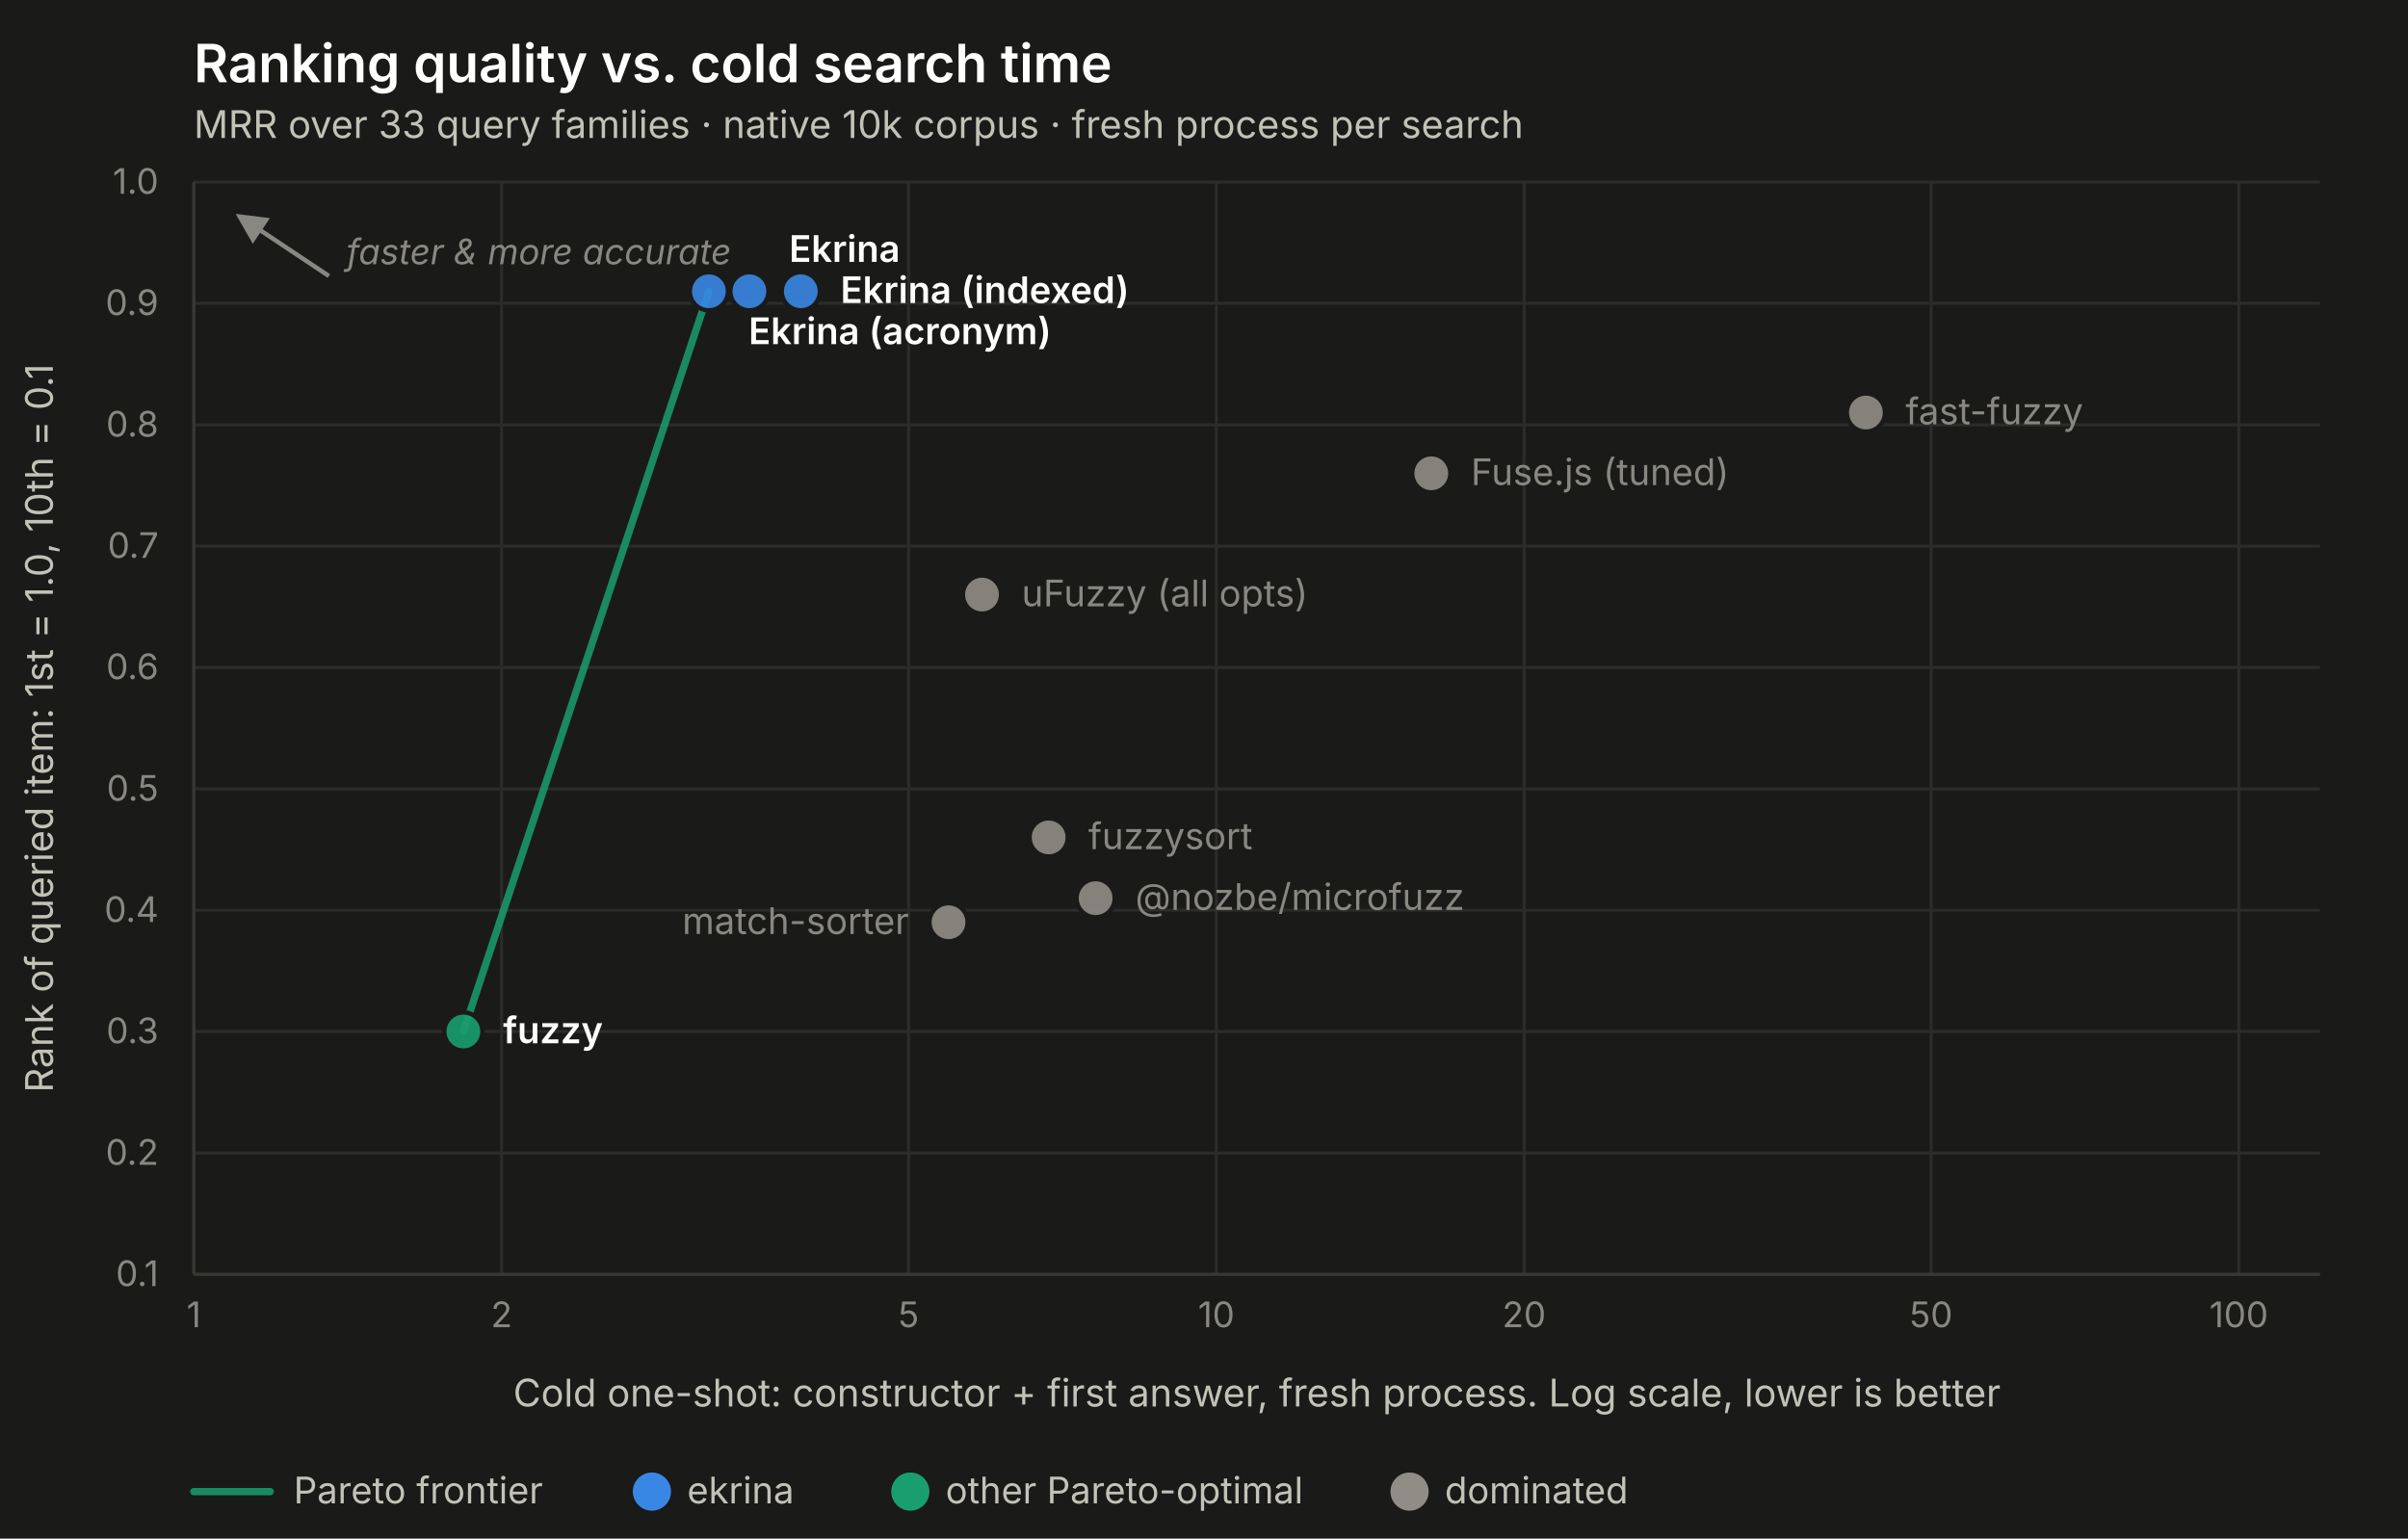
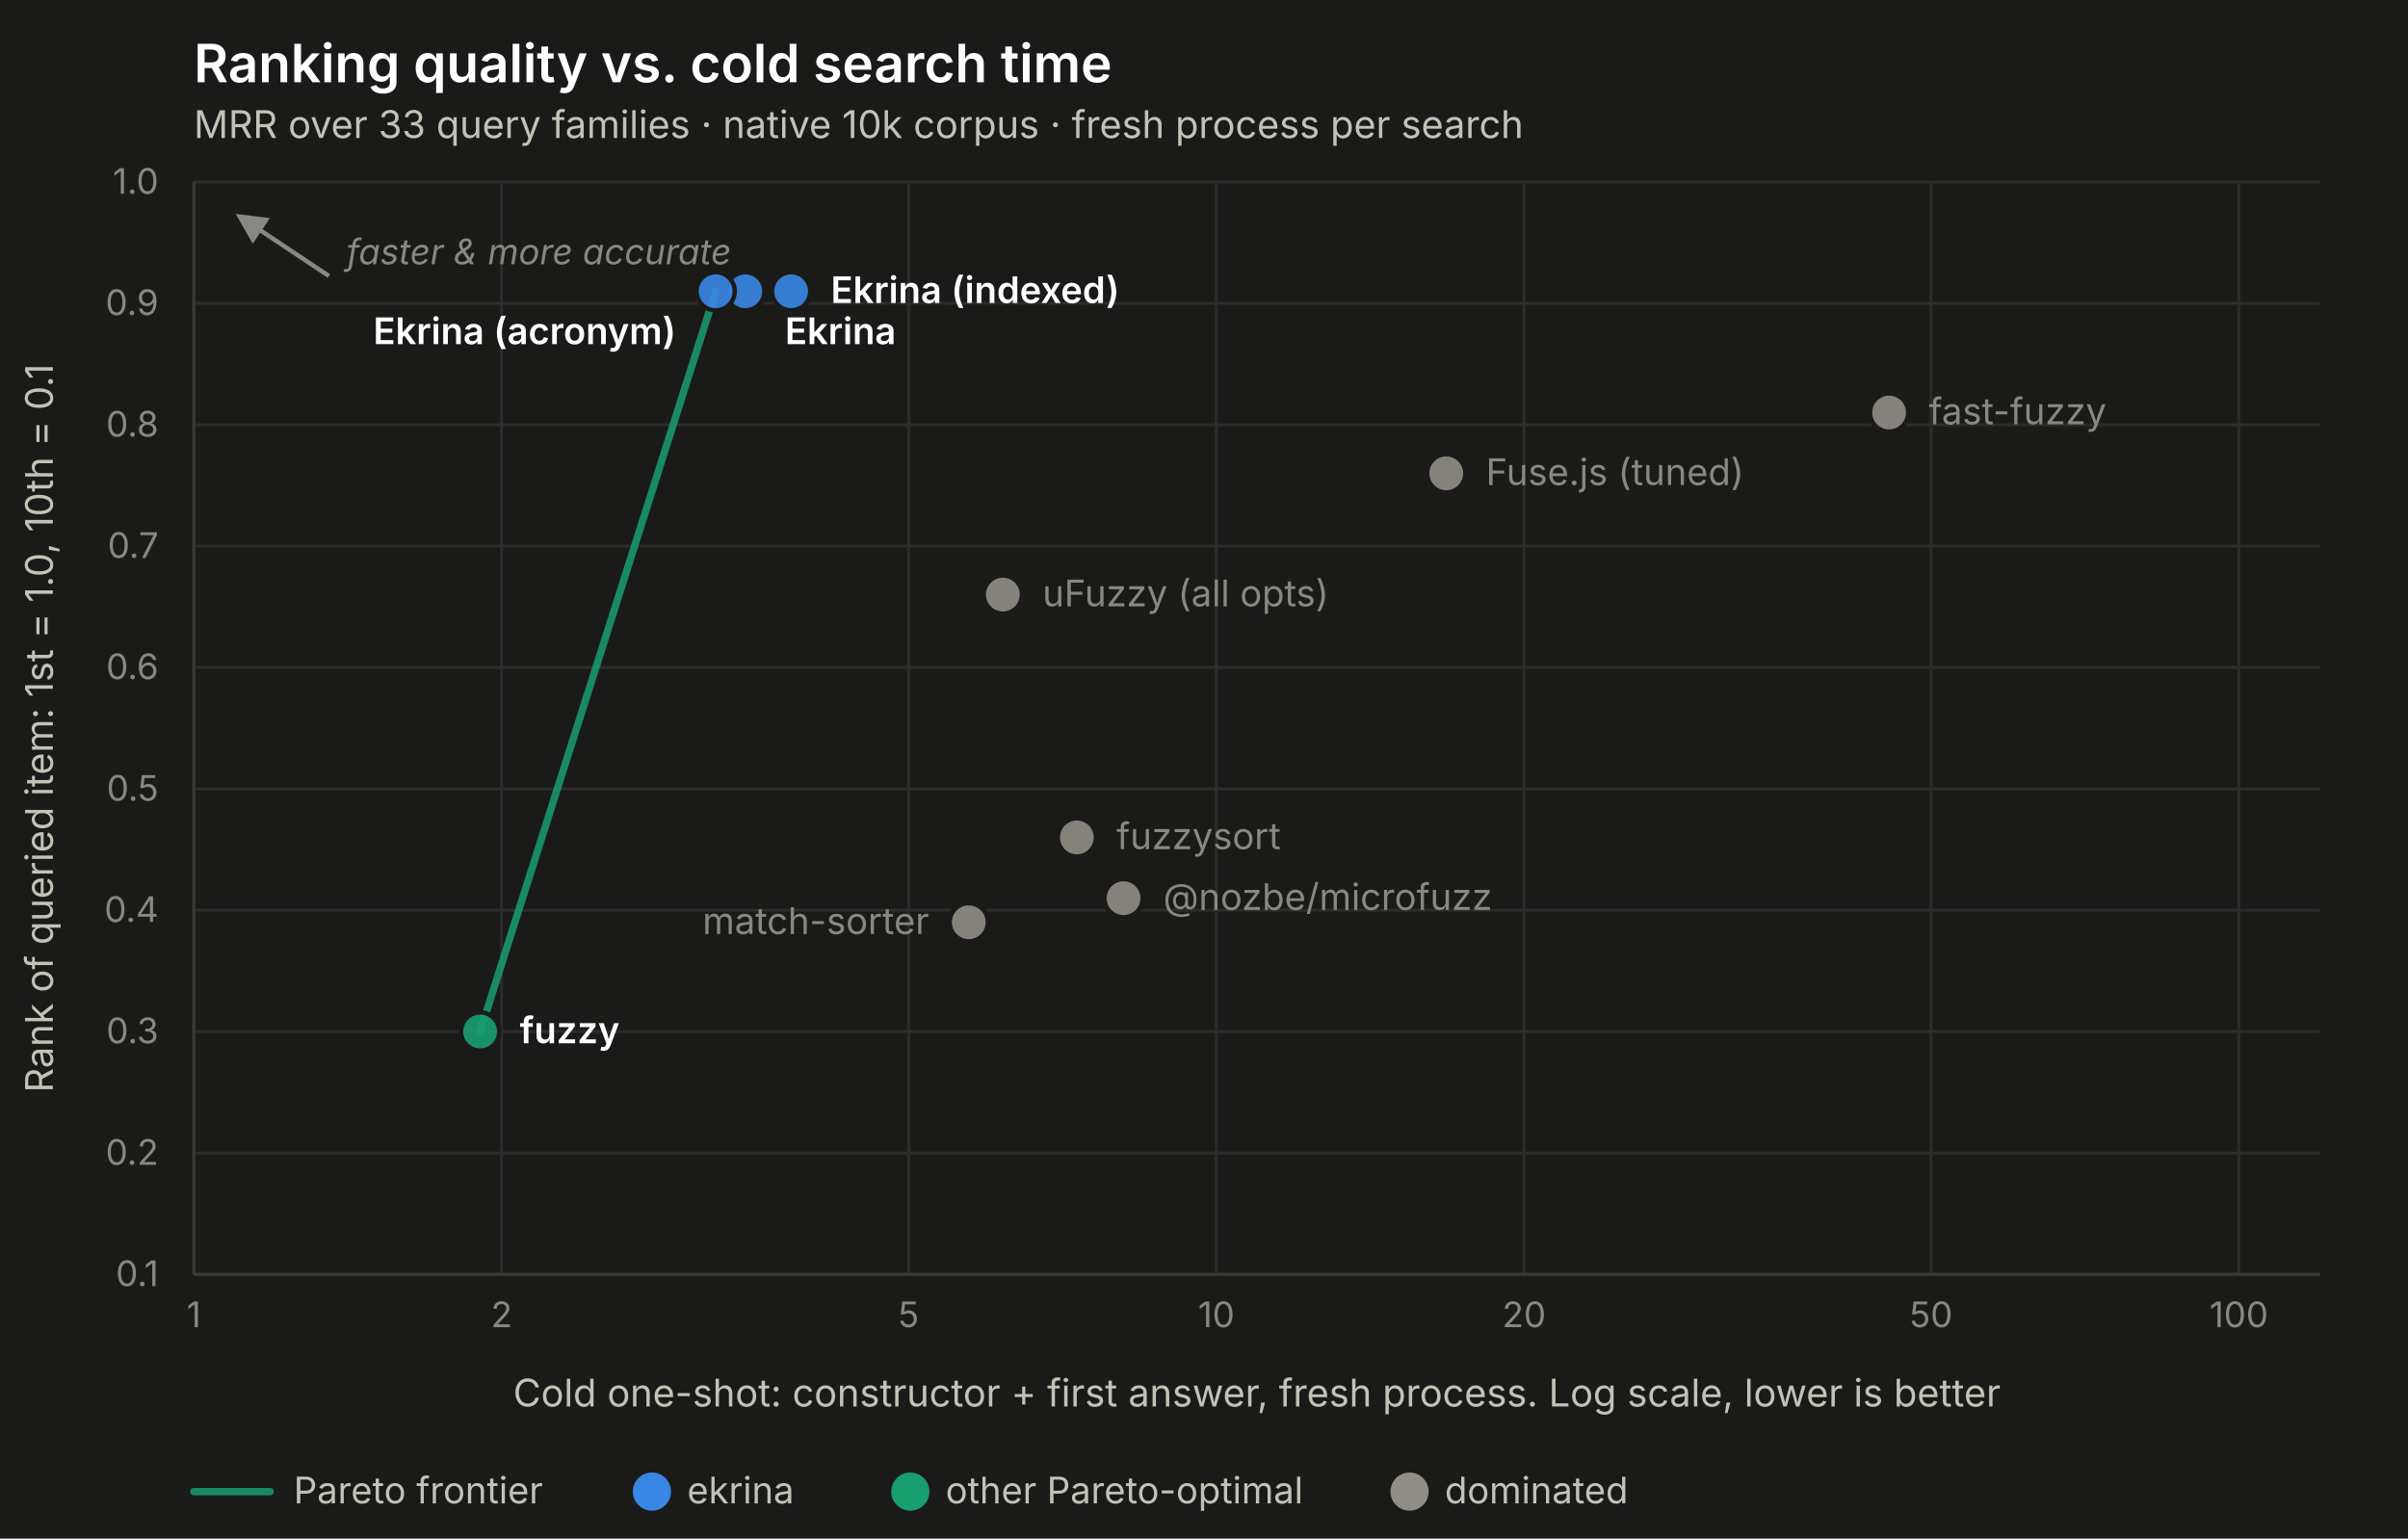
<svg xmlns="http://www.w3.org/2000/svg" viewBox="0 0 820 524" font-family="system-ui, -apple-system, 'Segoe UI', sans-serif" role="img" aria-labelledby="pareto-total-title pareto-total-desc">
  <defs>
    <marker id="arrow" viewBox="0 0 10 10" refX="8" refY="5" markerWidth="7" markerHeight="7" orient="auto-start-reverse">
      <path d="M0 0 L10 5 L0 10 z" fill="#898781" />
    </marker>
  </defs>
  <rect x="0" y="0" width="820" height="524" fill="#1a1a19" />
  <text x="66" y="28" fill="#ffffff" font-size="18" font-weight="600">Ranking quality vs. cold search time</text>
  <text x="66" y="47" fill="#c3c2b7" font-size="13">MRR over 33 query families · native 10k corpus · fresh process per search</text>
  <g>
    <line x1="66" y1="62" x2="66" y2="434" stroke="#2c2c2a" />
    <line x1="170.8" y1="62" x2="170.8" y2="434" stroke="#2c2c2a" />
    <line x1="309.4" y1="62" x2="309.4" y2="434" stroke="#2c2c2a" />
    <line x1="414.2" y1="62" x2="414.2" y2="434" stroke="#2c2c2a" />
    <line x1="519" y1="62" x2="519" y2="434" stroke="#2c2c2a" />
    <line x1="657.6" y1="62" x2="657.6" y2="434" stroke="#2c2c2a" />
    <line x1="762.4" y1="62" x2="762.4" y2="434" stroke="#2c2c2a" />
    <line x1="66" y1="434" x2="790" y2="434" stroke="#2c2c2a" />
    <line x1="66" y1="392.7" x2="790" y2="392.7" stroke="#2c2c2a" />
    <line x1="66" y1="351.3" x2="790" y2="351.3" stroke="#2c2c2a" />
    <line x1="66" y1="310" x2="790" y2="310" stroke="#2c2c2a" />
    <line x1="66" y1="268.7" x2="790" y2="268.7" stroke="#2c2c2a" />
    <line x1="66" y1="227.3" x2="790" y2="227.3" stroke="#2c2c2a" />
    <line x1="66" y1="186" x2="790" y2="186" stroke="#2c2c2a" />
    <line x1="66" y1="144.7" x2="790" y2="144.7" stroke="#2c2c2a" />
    <line x1="66" y1="103.3" x2="790" y2="103.3" stroke="#2c2c2a" />
    <line x1="66" y1="62" x2="790" y2="62" stroke="#2c2c2a" />
  </g>
  <line x1="66" y1="434" x2="790" y2="434" stroke="#383835" />
  <line x1="66" y1="62" x2="66" y2="434" stroke="#383835" />
  <g>
    <text x="66" y="452" text-anchor="middle" fill="#898781" font-size="12" font-variant-numeric="tabular-nums">1</text>
    <text x="170.8" y="452" text-anchor="middle" fill="#898781" font-size="12" font-variant-numeric="tabular-nums">2</text>
    <text x="309.4" y="452" text-anchor="middle" fill="#898781" font-size="12" font-variant-numeric="tabular-nums">5</text>
    <text x="414.2" y="452" text-anchor="middle" fill="#898781" font-size="12" font-variant-numeric="tabular-nums">10</text>
    <text x="519" y="452" text-anchor="middle" fill="#898781" font-size="12" font-variant-numeric="tabular-nums">20</text>
    <text x="657.6" y="452" text-anchor="middle" fill="#898781" font-size="12" font-variant-numeric="tabular-nums">50</text>
    <text x="762.4" y="452" text-anchor="middle" fill="#898781" font-size="12" font-variant-numeric="tabular-nums">100</text>
  </g>
  <g>
    <text x="54" y="438" text-anchor="end" fill="#898781" font-size="12" font-variant-numeric="tabular-nums">0.1</text>
    <text x="54" y="396.7" text-anchor="end" fill="#898781" font-size="12" font-variant-numeric="tabular-nums">0.2</text>
    <text x="54" y="355.3" text-anchor="end" fill="#898781" font-size="12" font-variant-numeric="tabular-nums">0.3</text>
    <text x="54" y="314" text-anchor="end" fill="#898781" font-size="12" font-variant-numeric="tabular-nums">0.4</text>
    <text x="54" y="272.7" text-anchor="end" fill="#898781" font-size="12" font-variant-numeric="tabular-nums">0.5</text>
    <text x="54" y="231.3" text-anchor="end" fill="#898781" font-size="12" font-variant-numeric="tabular-nums">0.6</text>
    <text x="54" y="190" text-anchor="end" fill="#898781" font-size="12" font-variant-numeric="tabular-nums">0.7</text>
    <text x="54" y="148.7" text-anchor="end" fill="#898781" font-size="12" font-variant-numeric="tabular-nums">0.8</text>
    <text x="54" y="107.3" text-anchor="end" fill="#898781" font-size="12" font-variant-numeric="tabular-nums">0.9</text>
    <text x="54" y="66" text-anchor="end" fill="#898781" font-size="12" font-variant-numeric="tabular-nums">1.0</text>
  </g>
  <text x="428" y="479" text-anchor="middle" fill="#c3c2b7" font-size="13">Cold one-shot: constructor + first answer, fresh process. Log scale, lower is better</text>
  <text transform="translate(18,248) rotate(-90)" text-anchor="middle" fill="#c3c2b7" font-size="13">Rank of queried item: 1st = 1.0, 10th = 0.1</text>
-   <path d="M157.8 351.3 L241.4 99.2" fill="none" stroke="#199e70" stroke-width="2.5" stroke-linejoin="round" stroke-linecap="round" opacity="0.85" />
+   <path d="M163.5 351.3 L243.7 99.2" fill="none" stroke="#199e70" stroke-width="2.5" stroke-linejoin="round" stroke-linecap="round" opacity="0.85" />
  <g transform="translate(78,70)">
    <line x1="34" y1="24" x2="4" y2="4" stroke="#898781" stroke-width="1.5" marker-end="url(#arrow)" />
    <text x="40" y="20" fill="#898781" font-size="12" font-style="italic">faster &amp; more accurate</text>
  </g>
  <g>
-     <circle cx="255.2" cy="99.2" r="6.5" fill="#3987e5" fill-opacity="0.9" stroke="#1a1a19" stroke-width="1.5" />
-     <circle cx="272.7" cy="99.2" r="6.5" fill="#3987e5" fill-opacity="0.9" stroke="#1a1a19" stroke-width="1.5" />
-     <circle cx="241.4" cy="99.2" r="6.5" fill="#3987e5" fill-opacity="0.9" stroke="#1a1a19" stroke-width="1.5" />
-     <circle cx="635.4" cy="140.5" r="6.5" fill="#8f8d86" fill-opacity="0.9" stroke="#1a1a19" stroke-width="1.5" />
-     <circle cx="487.4" cy="161.2" r="6.5" fill="#8f8d86" fill-opacity="0.9" stroke="#1a1a19" stroke-width="1.5" />
-     <circle cx="334.4" cy="202.5" r="6.5" fill="#8f8d86" fill-opacity="0.9" stroke="#1a1a19" stroke-width="1.5" />
-     <circle cx="357.1" cy="285.2" r="6.5" fill="#8f8d86" fill-opacity="0.9" stroke="#1a1a19" stroke-width="1.5" />
-     <circle cx="373.1" cy="305.9" r="6.5" fill="#8f8d86" fill-opacity="0.9" stroke="#1a1a19" stroke-width="1.5" />
-     <circle cx="323" cy="314.1" r="6.5" fill="#8f8d86" fill-opacity="0.9" stroke="#1a1a19" stroke-width="1.5" />
-     <circle cx="157.8" cy="351.3" r="6.5" fill="#199e70" fill-opacity="0.9" stroke="#1a1a19" stroke-width="1.5" />
+     <circle cx="253.8" cy="99.2" r="6.5" fill="#3987e5" fill-opacity="0.9" stroke="#1a1a19" stroke-width="1.5" />
+     <circle cx="269.4" cy="99.2" r="6.5" fill="#3987e5" fill-opacity="0.9" stroke="#1a1a19" stroke-width="1.5" />
+     <circle cx="243.7" cy="99.2" r="6.5" fill="#3987e5" fill-opacity="0.9" stroke="#1a1a19" stroke-width="1.5" />
+     <circle cx="643.3" cy="140.5" r="6.5" fill="#8f8d86" fill-opacity="0.9" stroke="#1a1a19" stroke-width="1.5" />
+     <circle cx="492.5" cy="161.2" r="6.5" fill="#8f8d86" fill-opacity="0.9" stroke="#1a1a19" stroke-width="1.5" />
+     <circle cx="341.5" cy="202.5" r="6.5" fill="#8f8d86" fill-opacity="0.9" stroke="#1a1a19" stroke-width="1.5" />
+     <circle cx="366.7" cy="285.2" r="6.5" fill="#8f8d86" fill-opacity="0.9" stroke="#1a1a19" stroke-width="1.5" />
+     <circle cx="382.6" cy="305.9" r="6.5" fill="#8f8d86" fill-opacity="0.9" stroke="#1a1a19" stroke-width="1.5" />
+     <circle cx="329.9" cy="314.1" r="6.5" fill="#8f8d86" fill-opacity="0.9" stroke="#1a1a19" stroke-width="1.5" />
+     <circle cx="163.5" cy="351.3" r="6.5" fill="#199e70" fill-opacity="0.9" stroke="#1a1a19" stroke-width="1.5" />
  </g>
  <g>
-     <text x="268.7" y="89.2" text-anchor="start" fill="#ffffff" font-size="12.5" font-weight="600">Ekrina</text>
-     <text x="286.2" y="103.2" text-anchor="start" fill="#ffffff" font-size="12.5" font-weight="600">Ekrina (indexed)</text>
-     <text x="254.9" y="117.2" text-anchor="start" fill="#ffffff" font-size="12.5" font-weight="600">Ekrina (acronym)</text>
-     <text x="171.3" y="355.3" text-anchor="start" fill="#ffffff" font-size="12.5" font-weight="600">fuzzy</text>
-     <text x="648.9" y="144.5" text-anchor="start" fill="#898781" font-size="12.5">fast-fuzzy</text>
-     <text x="500.9" y="165.2" text-anchor="start" fill="#898781" font-size="12.5">Fuse.js (tuned)</text>
-     <text x="347.9" y="206.5" text-anchor="start" fill="#898781" font-size="12.5">uFuzzy (all opts)</text>
-     <text x="370.6" y="289.2" text-anchor="start" fill="#898781" font-size="12.5">fuzzysort</text>
-     <text x="386.6" y="309.9" text-anchor="start" fill="#898781" font-size="12.5">@nozbe/microfuzz</text>
-     <text x="309.5" y="318.1" text-anchor="end" fill="#898781" font-size="12.5">match-sorter</text>
+     <text x="267.3" y="117.2" text-anchor="start" fill="#ffffff" font-size="12.5" font-weight="600">Ekrina</text>
+     <text x="282.9" y="103.2" text-anchor="start" fill="#ffffff" font-size="12.5" font-weight="600">Ekrina (indexed)</text>
+     <text x="230.2" y="117.2" text-anchor="end" fill="#ffffff" font-size="12.5" font-weight="600">Ekrina (acronym)</text>
+     <text x="177" y="355.3" text-anchor="start" fill="#ffffff" font-size="12.5" font-weight="600">fuzzy</text>
+     <text x="656.8" y="144.5" text-anchor="start" fill="#898781" font-size="12.5">fast-fuzzy</text>
+     <text x="506" y="165.2" text-anchor="start" fill="#898781" font-size="12.5">Fuse.js (tuned)</text>
+     <text x="355" y="206.5" text-anchor="start" fill="#898781" font-size="12.5">uFuzzy (all opts)</text>
+     <text x="380.2" y="289.2" text-anchor="start" fill="#898781" font-size="12.5">fuzzysort</text>
+     <text x="396.1" y="309.9" text-anchor="start" fill="#898781" font-size="12.5">@nozbe/microfuzz</text>
+     <text x="316.4" y="318.1" text-anchor="end" fill="#898781" font-size="12.5">match-sorter</text>
  </g>
  <g>
    <line x1="66" y1="508" x2="92" y2="508" stroke="#199e70" stroke-width="2.5" stroke-linecap="round" opacity="0.85" />
    <text x="100" y="512" fill="#c3c2b7" font-size="12.5">Pareto frontier</text>
    <circle cx="222" cy="508" r="6.5" fill="#3987e5" />
    <text x="234" y="512" fill="#c3c2b7" font-size="12.5">ekrina</text>
    <circle cx="310" cy="508" r="6.5" fill="#199e70" />
    <text x="322" y="512" fill="#c3c2b7" font-size="12.5">other Pareto-optimal</text>
    <circle cx="480" cy="508" r="6.5" fill="#8f8d86" />
    <text x="492" y="512" fill="#c3c2b7" font-size="12.5">dominated</text>
  </g>
</svg>
